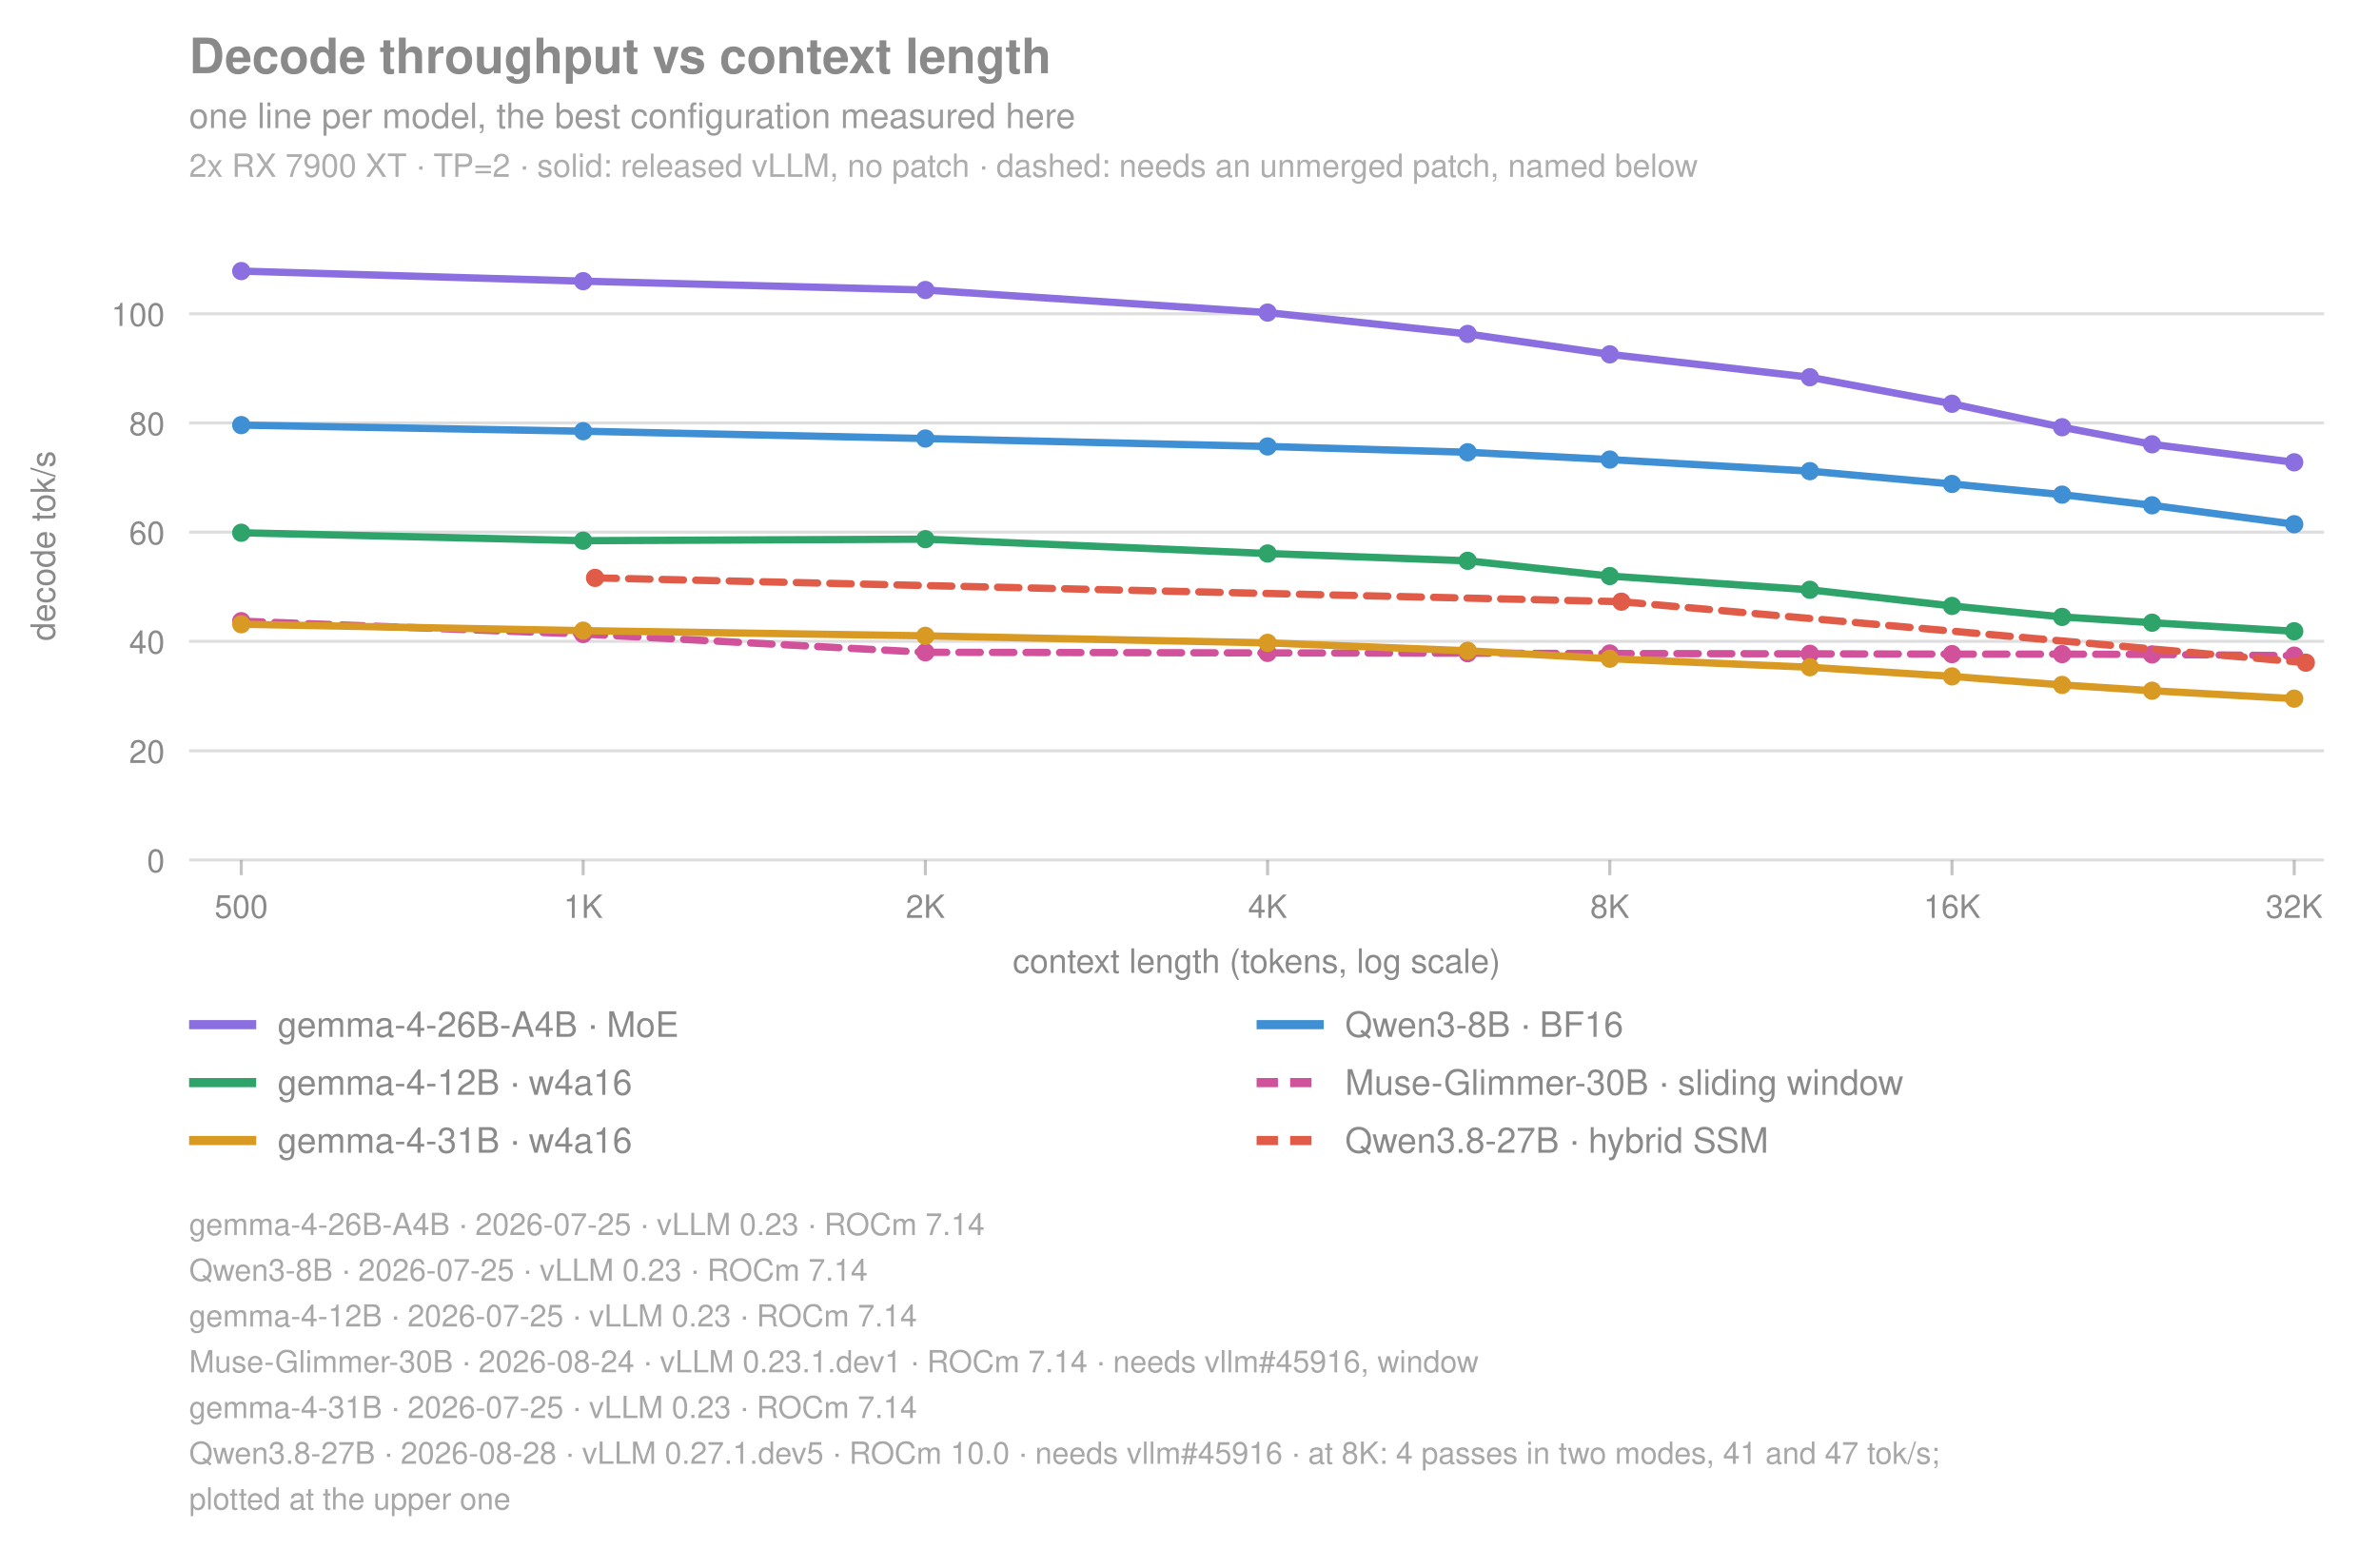
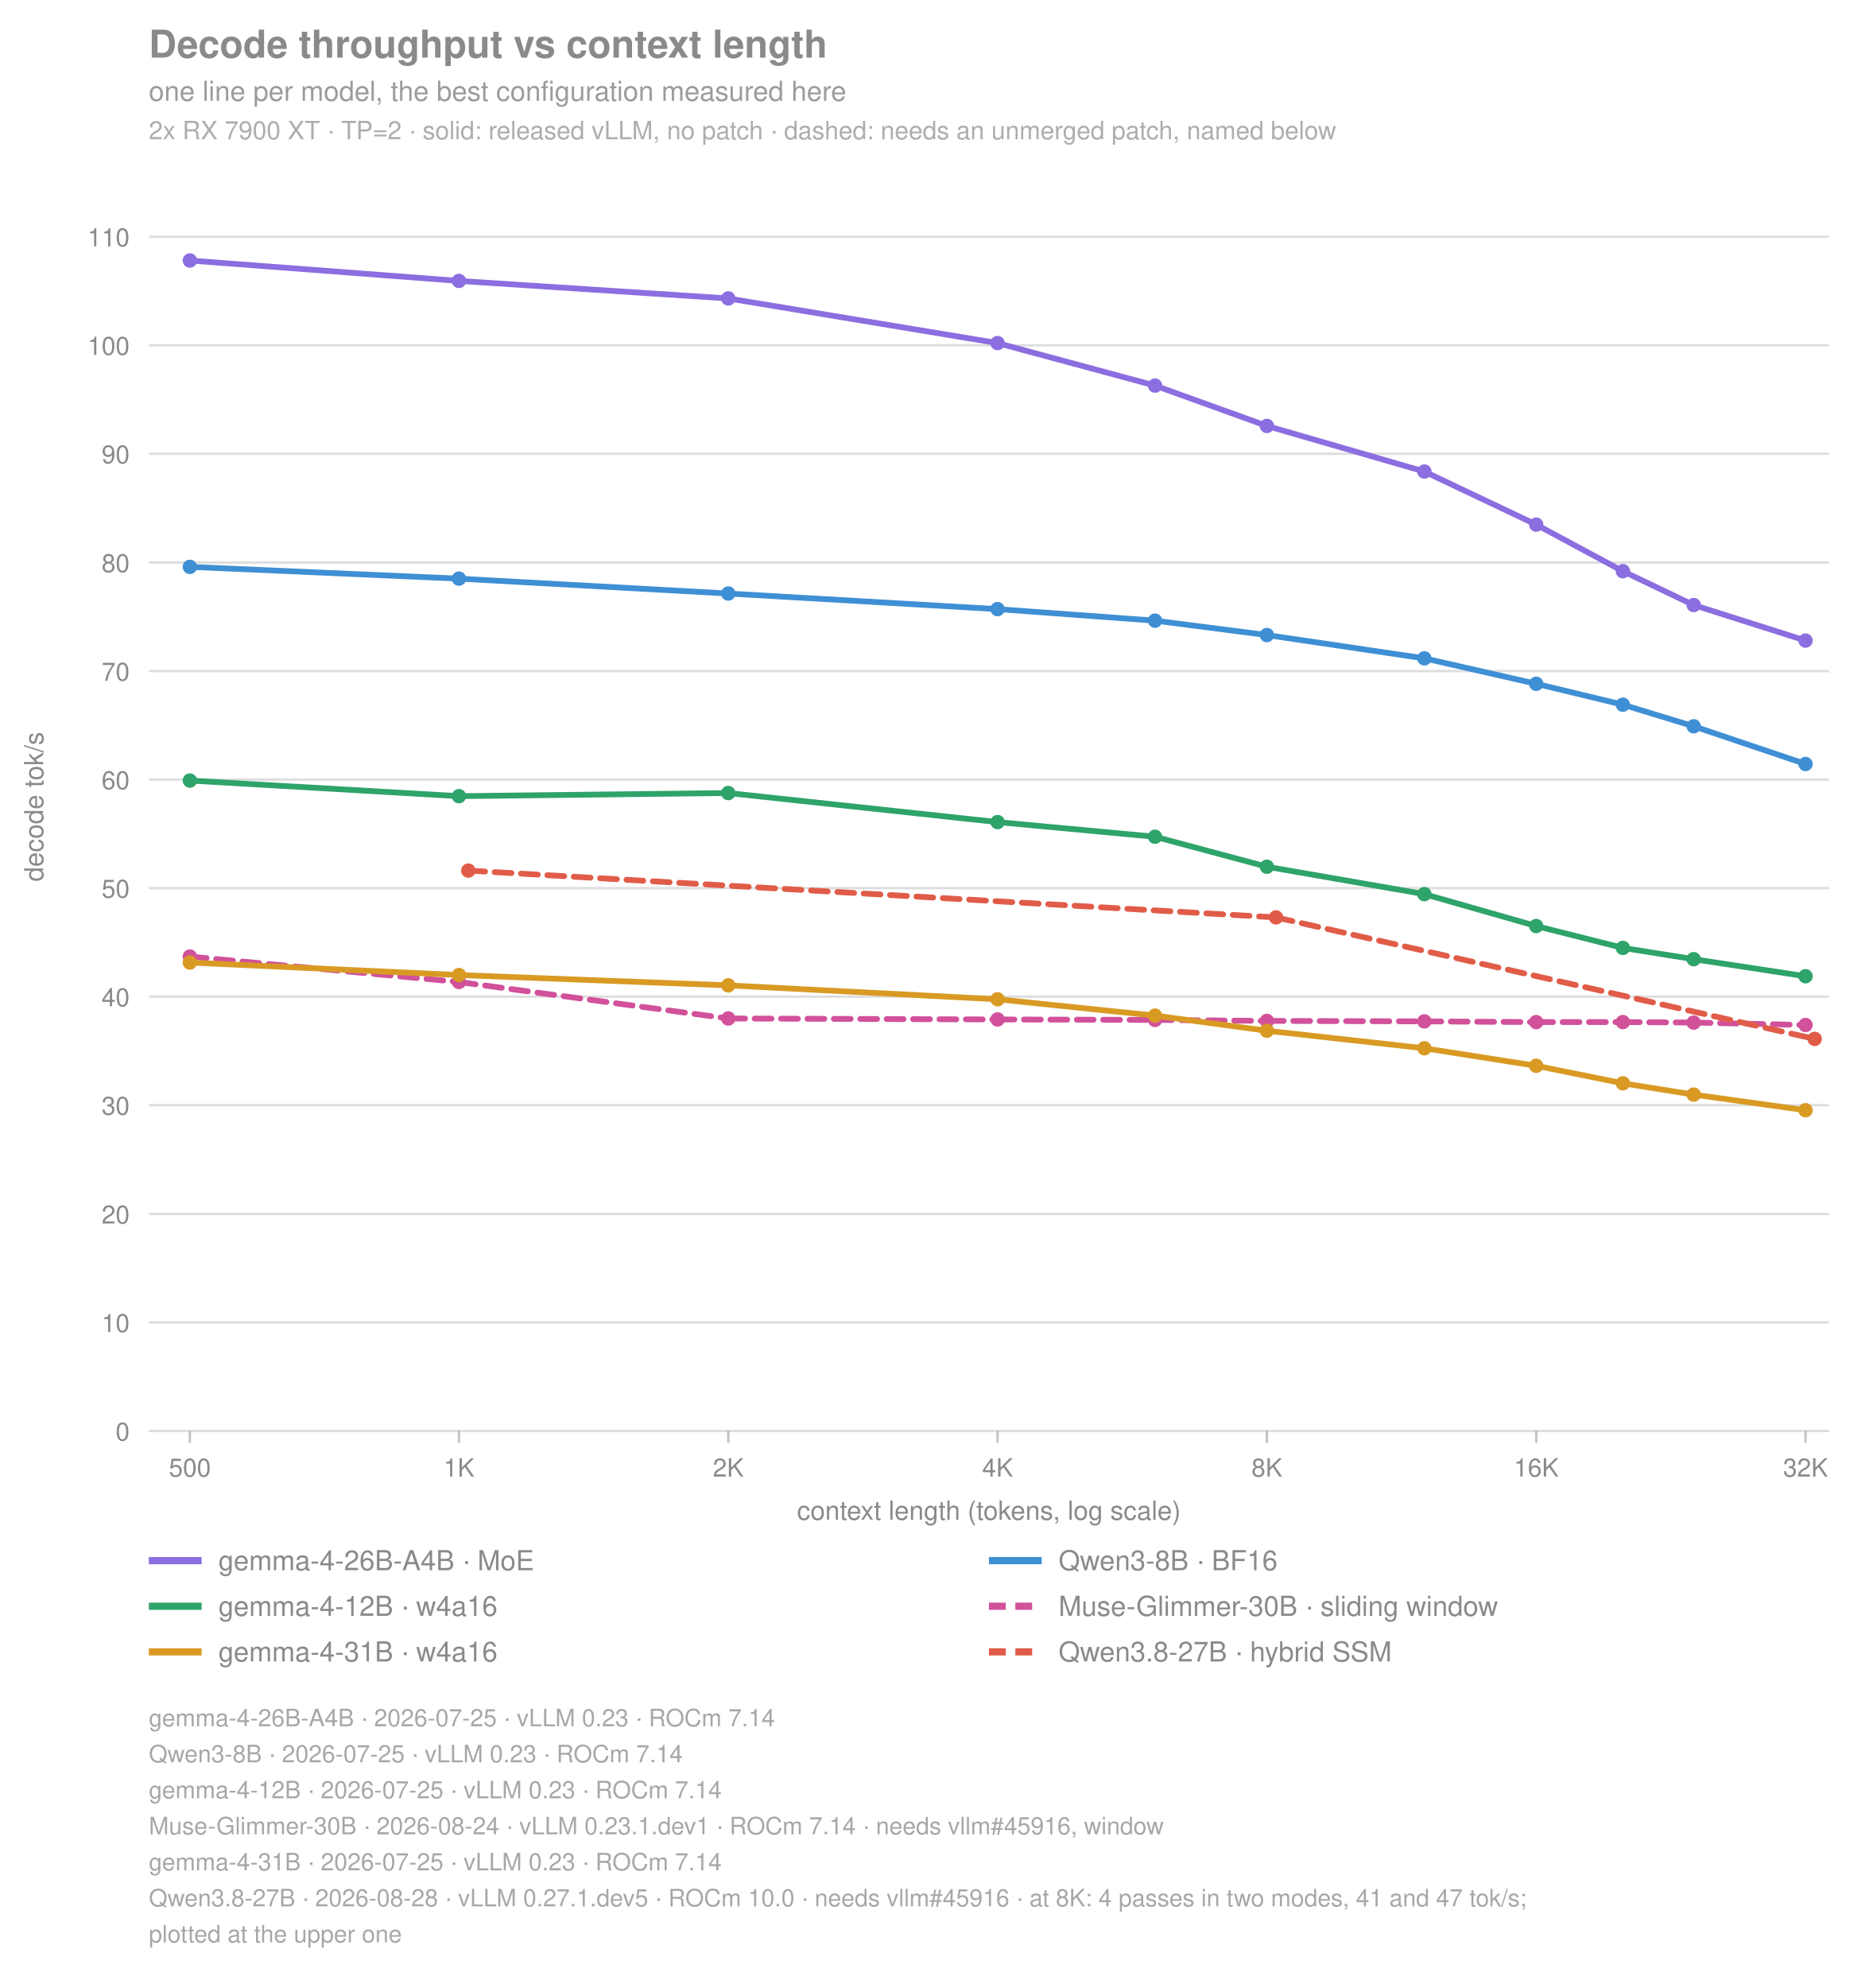
- <svg xmlns="http://www.w3.org/2000/svg" viewBox="0 0 780 514" width="780" height="514" font-family="-apple-system,BlinkMacSystemFont,Segoe UI,Helvetica,Arial,sans-serif">
+ <svg xmlns="http://www.w3.org/2000/svg" viewBox="0 0 780 828" width="780" height="828" font-family="-apple-system,BlinkMacSystemFont,Segoe UI,Helvetica,Arial,sans-serif">
  <text x="62" y="24" font-size="16" font-weight="700" fill="#8a8a8a">Decode throughput vs context length</text>
  <text x="62" y="42" font-size="11.5" fill="#8a8a8a" opacity=".85">one line per model, the best configuration measured here</text>
  <text x="62" y="58" font-size="10.5" fill="#8a8a8a" opacity=".7">2x RX 7900 XT · TP=2 · solid: released vLLM, no patch · dashed: needs an unmerged patch, named below</text>
-   <line x1="62" y1="282.0" x2="762" y2="282.0" stroke="#8a8a8a" stroke-width="1" opacity=".28" />
-   <text x="54" y="286.0" font-size="10.5" fill="#8a8a8a" text-anchor="end">0</text>
-   <line x1="62" y1="246.2" x2="762" y2="246.2" stroke="#8a8a8a" stroke-width="1" opacity=".28" />
-   <text x="54" y="250.2" font-size="10.5" fill="#8a8a8a" text-anchor="end">20</text>
-   <line x1="62" y1="210.3" x2="762" y2="210.3" stroke="#8a8a8a" stroke-width="1" opacity=".28" />
-   <text x="54" y="214.3" font-size="10.5" fill="#8a8a8a" text-anchor="end">40</text>
-   <line x1="62" y1="174.5" x2="762" y2="174.5" stroke="#8a8a8a" stroke-width="1" opacity=".28" />
-   <text x="54" y="178.5" font-size="10.5" fill="#8a8a8a" text-anchor="end">60</text>
-   <line x1="62" y1="138.7" x2="762" y2="138.7" stroke="#8a8a8a" stroke-width="1" opacity=".28" />
-   <text x="54" y="142.7" font-size="10.5" fill="#8a8a8a" text-anchor="end">80</text>
-   <line x1="62" y1="102.9" x2="762" y2="102.9" stroke="#8a8a8a" stroke-width="1" opacity=".28" />
-   <text x="54" y="106.9" font-size="10.5" fill="#8a8a8a" text-anchor="end">100</text>
-   <line x1="79.1" y1="282" x2="79.1" y2="287" stroke="#8a8a8a" stroke-width="1" opacity=".5" />
-   <text x="79.1" y="301" font-size="10.5" fill="#8a8a8a" text-anchor="middle">500</text>
-   <line x1="191.2" y1="282" x2="191.2" y2="287" stroke="#8a8a8a" stroke-width="1" opacity=".5" />
-   <text x="191.2" y="301" font-size="10.5" fill="#8a8a8a" text-anchor="middle">1K</text>
-   <line x1="303.4" y1="282" x2="303.4" y2="287" stroke="#8a8a8a" stroke-width="1" opacity=".5" />
-   <text x="303.4" y="301" font-size="10.5" fill="#8a8a8a" text-anchor="middle">2K</text>
-   <line x1="415.6" y1="282" x2="415.6" y2="287" stroke="#8a8a8a" stroke-width="1" opacity=".5" />
-   <text x="415.6" y="301" font-size="10.5" fill="#8a8a8a" text-anchor="middle">4K</text>
-   <line x1="527.8" y1="282" x2="527.8" y2="287" stroke="#8a8a8a" stroke-width="1" opacity=".5" />
-   <text x="527.8" y="301" font-size="10.5" fill="#8a8a8a" text-anchor="middle">8K</text>
-   <line x1="640.0" y1="282" x2="640.0" y2="287" stroke="#8a8a8a" stroke-width="1" opacity=".5" />
-   <text x="640.0" y="301" font-size="10.5" fill="#8a8a8a" text-anchor="middle">16K</text>
-   <line x1="752.2" y1="282" x2="752.2" y2="287" stroke="#8a8a8a" stroke-width="1" opacity=".5" />
-   <text x="752.2" y="301" font-size="10.5" fill="#8a8a8a" text-anchor="middle">32K</text>
-   <text x="18" y="179" font-size="11" fill="#8a8a8a" text-anchor="middle" transform="rotate(-90 18 179)">decode tok/s</text>
-   <text x="412" y="319" font-size="11" fill="#8a8a8a" text-anchor="middle">context length (tokens, log scale)</text>
-   <line x1="79.1" y1="88.9" x2="191.2" y2="92.2" stroke="#8b6ee0" stroke-width="2.4" stroke-linecap="round" />
-   <line x1="191.2" y1="92.2" x2="303.4" y2="95.1" stroke="#8b6ee0" stroke-width="2.4" stroke-linecap="round" />
-   <line x1="303.4" y1="95.1" x2="415.6" y2="102.5" stroke="#8b6ee0" stroke-width="2.4" stroke-linecap="round" />
-   <line x1="415.6" y1="102.5" x2="481.2" y2="109.5" stroke="#8b6ee0" stroke-width="2.4" stroke-linecap="round" />
-   <line x1="481.2" y1="109.5" x2="527.8" y2="116.2" stroke="#8b6ee0" stroke-width="2.4" stroke-linecap="round" />
-   <line x1="527.8" y1="116.2" x2="593.4" y2="123.7" stroke="#8b6ee0" stroke-width="2.4" stroke-linecap="round" />
-   <line x1="593.4" y1="123.7" x2="640.0" y2="132.4" stroke="#8b6ee0" stroke-width="2.4" stroke-linecap="round" />
-   <line x1="640.0" y1="132.4" x2="676.1" y2="140.1" stroke="#8b6ee0" stroke-width="2.4" stroke-linecap="round" />
-   <line x1="676.1" y1="140.1" x2="705.6" y2="145.7" stroke="#8b6ee0" stroke-width="2.4" stroke-linecap="round" />
-   <line x1="705.6" y1="145.7" x2="752.2" y2="151.6" stroke="#8b6ee0" stroke-width="2.4" stroke-linecap="round" />
-   <circle cx="79.1" cy="88.9" r="3" fill="#8b6ee0" />
-   <circle cx="191.2" cy="92.2" r="3" fill="#8b6ee0" />
-   <circle cx="303.4" cy="95.1" r="3" fill="#8b6ee0" />
-   <circle cx="415.6" cy="102.5" r="3" fill="#8b6ee0" />
-   <circle cx="481.2" cy="109.5" r="3" fill="#8b6ee0" />
-   <circle cx="527.8" cy="116.2" r="3" fill="#8b6ee0" />
-   <circle cx="593.4" cy="123.7" r="3" fill="#8b6ee0" />
-   <circle cx="640.0" cy="132.4" r="3" fill="#8b6ee0" />
-   <circle cx="676.1" cy="140.1" r="3" fill="#8b6ee0" />
-   <circle cx="705.6" cy="145.7" r="3" fill="#8b6ee0" />
-   <circle cx="752.2" cy="151.6" r="3" fill="#8b6ee0" />
-   <line x1="79.1" y1="139.4" x2="191.2" y2="141.4" stroke="#3f8fd4" stroke-width="2.4" stroke-linecap="round" />
-   <line x1="191.2" y1="141.4" x2="303.4" y2="143.8" stroke="#3f8fd4" stroke-width="2.4" stroke-linecap="round" />
-   <line x1="303.4" y1="143.8" x2="415.6" y2="146.4" stroke="#3f8fd4" stroke-width="2.4" stroke-linecap="round" />
-   <line x1="415.6" y1="146.4" x2="481.2" y2="148.3" stroke="#3f8fd4" stroke-width="2.4" stroke-linecap="round" />
-   <line x1="481.2" y1="148.3" x2="527.8" y2="150.7" stroke="#3f8fd4" stroke-width="2.4" stroke-linecap="round" />
-   <line x1="527.8" y1="150.7" x2="593.4" y2="154.5" stroke="#3f8fd4" stroke-width="2.4" stroke-linecap="round" />
-   <line x1="593.4" y1="154.5" x2="640.0" y2="158.7" stroke="#3f8fd4" stroke-width="2.4" stroke-linecap="round" />
-   <line x1="640.0" y1="158.7" x2="676.1" y2="162.2" stroke="#3f8fd4" stroke-width="2.4" stroke-linecap="round" />
-   <line x1="676.1" y1="162.2" x2="705.6" y2="165.7" stroke="#3f8fd4" stroke-width="2.4" stroke-linecap="round" />
-   <line x1="705.6" y1="165.7" x2="752.2" y2="171.9" stroke="#3f8fd4" stroke-width="2.4" stroke-linecap="round" />
-   <circle cx="79.1" cy="139.4" r="3" fill="#3f8fd4" />
-   <circle cx="191.2" cy="141.4" r="3" fill="#3f8fd4" />
-   <circle cx="303.4" cy="143.8" r="3" fill="#3f8fd4" />
-   <circle cx="415.6" cy="146.4" r="3" fill="#3f8fd4" />
-   <circle cx="481.2" cy="148.3" r="3" fill="#3f8fd4" />
-   <circle cx="527.8" cy="150.7" r="3" fill="#3f8fd4" />
-   <circle cx="593.4" cy="154.5" r="3" fill="#3f8fd4" />
-   <circle cx="640.0" cy="158.7" r="3" fill="#3f8fd4" />
-   <circle cx="676.1" cy="162.2" r="3" fill="#3f8fd4" />
-   <circle cx="705.6" cy="165.7" r="3" fill="#3f8fd4" />
-   <circle cx="752.2" cy="171.9" r="3" fill="#3f8fd4" />
-   <line x1="79.1" y1="174.7" x2="191.2" y2="177.3" stroke="#2ea36a" stroke-width="2.4" stroke-linecap="round" />
-   <line x1="191.2" y1="177.3" x2="303.4" y2="176.8" stroke="#2ea36a" stroke-width="2.4" stroke-linecap="round" />
-   <line x1="303.4" y1="176.8" x2="415.6" y2="181.5" stroke="#2ea36a" stroke-width="2.4" stroke-linecap="round" />
-   <line x1="415.6" y1="181.5" x2="481.2" y2="183.9" stroke="#2ea36a" stroke-width="2.4" stroke-linecap="round" />
-   <line x1="481.2" y1="183.9" x2="527.8" y2="188.9" stroke="#2ea36a" stroke-width="2.4" stroke-linecap="round" />
-   <line x1="527.8" y1="188.9" x2="593.4" y2="193.4" stroke="#2ea36a" stroke-width="2.4" stroke-linecap="round" />
-   <line x1="593.4" y1="193.4" x2="640.0" y2="198.7" stroke="#2ea36a" stroke-width="2.4" stroke-linecap="round" />
-   <line x1="640.0" y1="198.7" x2="676.1" y2="202.3" stroke="#2ea36a" stroke-width="2.4" stroke-linecap="round" />
-   <line x1="676.1" y1="202.3" x2="705.6" y2="204.2" stroke="#2ea36a" stroke-width="2.4" stroke-linecap="round" />
-   <line x1="705.6" y1="204.2" x2="752.2" y2="207.0" stroke="#2ea36a" stroke-width="2.4" stroke-linecap="round" />
-   <circle cx="79.1" cy="174.7" r="3" fill="#2ea36a" />
-   <circle cx="191.2" cy="177.3" r="3" fill="#2ea36a" />
-   <circle cx="303.4" cy="176.8" r="3" fill="#2ea36a" />
-   <circle cx="415.6" cy="181.5" r="3" fill="#2ea36a" />
-   <circle cx="481.2" cy="183.9" r="3" fill="#2ea36a" />
-   <circle cx="527.8" cy="188.9" r="3" fill="#2ea36a" />
-   <circle cx="593.4" cy="193.4" r="3" fill="#2ea36a" />
-   <circle cx="640.0" cy="198.7" r="3" fill="#2ea36a" />
-   <circle cx="676.1" cy="202.3" r="3" fill="#2ea36a" />
-   <circle cx="705.6" cy="204.2" r="3" fill="#2ea36a" />
-   <circle cx="752.2" cy="207.0" r="3" fill="#2ea36a" />
-   <line x1="79.1" y1="203.7" x2="191.2" y2="207.9" stroke="#d1519a" stroke-width="2.4" stroke-linecap="round" stroke-dasharray="7 4" />
-   <line x1="191.2" y1="207.9" x2="303.4" y2="213.9" stroke="#d1519a" stroke-width="2.4" stroke-linecap="round" stroke-dasharray="7 4" />
-   <line x1="303.4" y1="213.9" x2="415.6" y2="214.1" stroke="#d1519a" stroke-width="2.4" stroke-linecap="round" stroke-dasharray="7 4" />
-   <line x1="415.6" y1="214.1" x2="481.2" y2="214.2" stroke="#d1519a" stroke-width="2.4" stroke-linecap="round" stroke-dasharray="7 4" />
-   <line x1="481.2" y1="214.2" x2="527.8" y2="214.3" stroke="#d1519a" stroke-width="2.4" stroke-linecap="round" stroke-dasharray="7 4" />
-   <line x1="527.8" y1="214.3" x2="593.4" y2="214.4" stroke="#d1519a" stroke-width="2.4" stroke-linecap="round" stroke-dasharray="7 4" />
-   <line x1="593.4" y1="214.4" x2="640.0" y2="214.5" stroke="#d1519a" stroke-width="2.4" stroke-linecap="round" stroke-dasharray="7 4" />
-   <line x1="640.0" y1="214.5" x2="676.1" y2="214.5" stroke="#d1519a" stroke-width="2.4" stroke-linecap="round" stroke-dasharray="7 4" />
-   <line x1="676.1" y1="214.5" x2="705.6" y2="214.6" stroke="#d1519a" stroke-width="2.4" stroke-linecap="round" stroke-dasharray="7 4" />
-   <line x1="705.6" y1="214.6" x2="752.2" y2="215.0" stroke="#d1519a" stroke-width="2.4" stroke-linecap="round" stroke-dasharray="7 4" />
-   <circle cx="79.1" cy="203.7" r="3" fill="#d1519a" />
-   <circle cx="191.2" cy="207.9" r="3" fill="#d1519a" />
-   <circle cx="303.4" cy="213.9" r="3" fill="#d1519a" />
-   <circle cx="415.6" cy="214.1" r="3" fill="#d1519a" />
-   <circle cx="481.2" cy="214.2" r="3" fill="#d1519a" />
-   <circle cx="527.8" cy="214.3" r="3" fill="#d1519a" />
-   <circle cx="593.4" cy="214.4" r="3" fill="#d1519a" />
-   <circle cx="640.0" cy="214.5" r="3" fill="#d1519a" />
-   <circle cx="676.1" cy="214.5" r="3" fill="#d1519a" />
-   <circle cx="705.6" cy="214.6" r="3" fill="#d1519a" />
-   <circle cx="752.2" cy="215.0" r="3" fill="#d1519a" />
-   <line x1="79.1" y1="204.7" x2="191.2" y2="206.8" stroke="#d99a24" stroke-width="2.4" stroke-linecap="round" />
-   <line x1="191.2" y1="206.8" x2="303.4" y2="208.5" stroke="#d99a24" stroke-width="2.4" stroke-linecap="round" />
-   <line x1="303.4" y1="208.5" x2="415.6" y2="210.8" stroke="#d99a24" stroke-width="2.4" stroke-linecap="round" />
-   <line x1="415.6" y1="210.8" x2="481.2" y2="213.4" stroke="#d99a24" stroke-width="2.4" stroke-linecap="round" />
-   <line x1="481.2" y1="213.4" x2="527.8" y2="216.0" stroke="#d99a24" stroke-width="2.4" stroke-linecap="round" />
-   <line x1="527.8" y1="216.0" x2="593.4" y2="218.8" stroke="#d99a24" stroke-width="2.4" stroke-linecap="round" />
-   <line x1="593.4" y1="218.8" x2="640.0" y2="221.8" stroke="#d99a24" stroke-width="2.4" stroke-linecap="round" />
-   <line x1="640.0" y1="221.8" x2="676.1" y2="224.6" stroke="#d99a24" stroke-width="2.4" stroke-linecap="round" />
-   <line x1="676.1" y1="224.6" x2="705.6" y2="226.5" stroke="#d99a24" stroke-width="2.4" stroke-linecap="round" />
-   <line x1="705.6" y1="226.5" x2="752.2" y2="229.1" stroke="#d99a24" stroke-width="2.4" stroke-linecap="round" />
-   <circle cx="79.1" cy="204.7" r="3" fill="#d99a24" />
-   <circle cx="191.2" cy="206.8" r="3" fill="#d99a24" />
-   <circle cx="303.4" cy="208.5" r="3" fill="#d99a24" />
-   <circle cx="415.6" cy="210.8" r="3" fill="#d99a24" />
-   <circle cx="481.2" cy="213.4" r="3" fill="#d99a24" />
-   <circle cx="527.8" cy="216.0" r="3" fill="#d99a24" />
-   <circle cx="593.4" cy="218.8" r="3" fill="#d99a24" />
-   <circle cx="640.0" cy="221.8" r="3" fill="#d99a24" />
-   <circle cx="676.1" cy="224.6" r="3" fill="#d99a24" />
-   <circle cx="705.6" cy="226.5" r="3" fill="#d99a24" />
-   <circle cx="752.2" cy="229.1" r="3" fill="#d99a24" />
-   <line x1="195.1" y1="189.5" x2="531.6" y2="197.3" stroke="#e05c48" stroke-width="2.4" stroke-linecap="round" stroke-dasharray="7 4" />
-   <line x1="531.6" y1="197.3" x2="756.0" y2="217.3" stroke="#e05c48" stroke-width="2.4" stroke-linecap="round" stroke-dasharray="7 4" />
-   <circle cx="195.1" cy="189.5" r="3" fill="#e05c48" />
-   <circle cx="531.6" cy="197.3" r="3" fill="#e05c48" />
-   <circle cx="756.0" cy="217.3" r="3" fill="#e05c48" />
-   <line x1="62.0" y1="336" x2="84.0" y2="336" stroke="#8b6ee0" stroke-width="3" />
-   <text x="91.0" y="340" font-size="11.5" fill="#8a8a8a">gemma-4-26B-A4B · MoE</text>
-   <line x1="412.0" y1="336" x2="434.0" y2="336" stroke="#3f8fd4" stroke-width="3" />
-   <text x="441.0" y="340" font-size="11.5" fill="#8a8a8a">Qwen3-8B · BF16</text>
-   <line x1="62.0" y1="355" x2="84.0" y2="355" stroke="#2ea36a" stroke-width="3" />
-   <text x="91.0" y="359" font-size="11.5" fill="#8a8a8a">gemma-4-12B · w4a16</text>
-   <line x1="412.0" y1="355" x2="434.0" y2="355" stroke="#d1519a" stroke-width="3" stroke-dasharray="7 4" />
-   <text x="441.0" y="359" font-size="11.5" fill="#8a8a8a">Muse-Glimmer-30B · sliding window</text>
-   <line x1="62.0" y1="374" x2="84.0" y2="374" stroke="#d99a24" stroke-width="3" />
-   <text x="91.0" y="378" font-size="11.5" fill="#8a8a8a">gemma-4-31B · w4a16</text>
-   <line x1="412.0" y1="374" x2="434.0" y2="374" stroke="#e05c48" stroke-width="3" stroke-dasharray="7 4" />
-   <text x="441.0" y="378" font-size="11.5" fill="#8a8a8a">Qwen3.8-27B · hybrid SSM</text>
-   <text x="62" y="405" font-size="10" fill="#8a8a8a" opacity=".75">gemma-4-26B-A4B · 2026-07-25 · vLLM 0.23 · ROCm 7.14</text>
-   <text x="62" y="420" font-size="10" fill="#8a8a8a" opacity=".75">Qwen3-8B · 2026-07-25 · vLLM 0.23 · ROCm 7.14</text>
-   <text x="62" y="435" font-size="10" fill="#8a8a8a" opacity=".75">gemma-4-12B · 2026-07-25 · vLLM 0.23 · ROCm 7.14</text>
-   <text x="62" y="450" font-size="10" fill="#8a8a8a" opacity=".75">Muse-Glimmer-30B · 2026-08-24 · vLLM 0.23.1.dev1 · ROCm 7.14 · needs vllm#45916, window</text>
-   <text x="62" y="465" font-size="10" fill="#8a8a8a" opacity=".75">gemma-4-31B · 2026-07-25 · vLLM 0.23 · ROCm 7.14</text>
-   <text x="62" y="480" font-size="10" fill="#8a8a8a" opacity=".75">Qwen3.8-27B · 2026-08-28 · vLLM 0.27.1.dev5 · ROCm 10.0 · needs vllm#45916 · at 8K: 4 passes in two modes, 41 and 47 tok/s;</text>
-   <text x="62" y="495" font-size="10" fill="#8a8a8a" opacity=".75">plotted at the upper one</text>
+   <line x1="62" y1="596.0" x2="762" y2="596.0" stroke="#8a8a8a" stroke-width="1" opacity=".28" />
+   <text x="54" y="600.0" font-size="10.5" fill="#8a8a8a" text-anchor="end">0</text>
+   <line x1="62" y1="550.8" x2="762" y2="550.8" stroke="#8a8a8a" stroke-width="1" opacity=".28" />
+   <text x="54" y="554.8" font-size="10.5" fill="#8a8a8a" text-anchor="end">10</text>
+   <line x1="62" y1="505.6" x2="762" y2="505.6" stroke="#8a8a8a" stroke-width="1" opacity=".28" />
+   <text x="54" y="509.6" font-size="10.5" fill="#8a8a8a" text-anchor="end">20</text>
+   <line x1="62" y1="460.3" x2="762" y2="460.3" stroke="#8a8a8a" stroke-width="1" opacity=".28" />
+   <text x="54" y="464.3" font-size="10.5" fill="#8a8a8a" text-anchor="end">30</text>
+   <line x1="62" y1="415.1" x2="762" y2="415.1" stroke="#8a8a8a" stroke-width="1" opacity=".28" />
+   <text x="54" y="419.1" font-size="10.5" fill="#8a8a8a" text-anchor="end">40</text>
+   <line x1="62" y1="369.9" x2="762" y2="369.9" stroke="#8a8a8a" stroke-width="1" opacity=".28" />
+   <text x="54" y="373.9" font-size="10.5" fill="#8a8a8a" text-anchor="end">50</text>
+   <line x1="62" y1="324.7" x2="762" y2="324.7" stroke="#8a8a8a" stroke-width="1" opacity=".28" />
+   <text x="54" y="328.7" font-size="10.5" fill="#8a8a8a" text-anchor="end">60</text>
+   <line x1="62" y1="279.5" x2="762" y2="279.5" stroke="#8a8a8a" stroke-width="1" opacity=".28" />
+   <text x="54" y="283.5" font-size="10.5" fill="#8a8a8a" text-anchor="end">70</text>
+   <line x1="62" y1="234.3" x2="762" y2="234.3" stroke="#8a8a8a" stroke-width="1" opacity=".28" />
+   <text x="54" y="238.3" font-size="10.5" fill="#8a8a8a" text-anchor="end">80</text>
+   <line x1="62" y1="189.0" x2="762" y2="189.0" stroke="#8a8a8a" stroke-width="1" opacity=".28" />
+   <text x="54" y="193.0" font-size="10.5" fill="#8a8a8a" text-anchor="end">90</text>
+   <line x1="62" y1="143.8" x2="762" y2="143.8" stroke="#8a8a8a" stroke-width="1" opacity=".28" />
+   <text x="54" y="147.8" font-size="10.5" fill="#8a8a8a" text-anchor="end">100</text>
+   <line x1="62" y1="98.6" x2="762" y2="98.6" stroke="#8a8a8a" stroke-width="1" opacity=".28" />
+   <text x="54" y="102.6" font-size="10.5" fill="#8a8a8a" text-anchor="end">110</text>
+   <line x1="79.1" y1="596" x2="79.1" y2="601" stroke="#8a8a8a" stroke-width="1" opacity=".5" />
+   <text x="79.1" y="615" font-size="10.5" fill="#8a8a8a" text-anchor="middle">500</text>
+   <line x1="191.2" y1="596" x2="191.2" y2="601" stroke="#8a8a8a" stroke-width="1" opacity=".5" />
+   <text x="191.2" y="615" font-size="10.5" fill="#8a8a8a" text-anchor="middle">1K</text>
+   <line x1="303.4" y1="596" x2="303.4" y2="601" stroke="#8a8a8a" stroke-width="1" opacity=".5" />
+   <text x="303.4" y="615" font-size="10.5" fill="#8a8a8a" text-anchor="middle">2K</text>
+   <line x1="415.6" y1="596" x2="415.6" y2="601" stroke="#8a8a8a" stroke-width="1" opacity=".5" />
+   <text x="415.6" y="615" font-size="10.5" fill="#8a8a8a" text-anchor="middle">4K</text>
+   <line x1="527.8" y1="596" x2="527.8" y2="601" stroke="#8a8a8a" stroke-width="1" opacity=".5" />
+   <text x="527.8" y="615" font-size="10.5" fill="#8a8a8a" text-anchor="middle">8K</text>
+   <line x1="640.0" y1="596" x2="640.0" y2="601" stroke="#8a8a8a" stroke-width="1" opacity=".5" />
+   <text x="640.0" y="615" font-size="10.5" fill="#8a8a8a" text-anchor="middle">16K</text>
+   <line x1="752.2" y1="596" x2="752.2" y2="601" stroke="#8a8a8a" stroke-width="1" opacity=".5" />
+   <text x="752.2" y="615" font-size="10.5" fill="#8a8a8a" text-anchor="middle">32K</text>
+   <text x="18" y="336" font-size="11" fill="#8a8a8a" text-anchor="middle" transform="rotate(-90 18 336)">decode tok/s</text>
+   <text x="412" y="633" font-size="11" fill="#8a8a8a" text-anchor="middle">context length (tokens, log scale)</text>
+   <defs>
+     <clipPath id="b0">
+       <rect x="62" y="76" width="700" height="520" />
+     </clipPath>
+   </defs>
+   <g clip-path="url(#b0)">
+     <line x1="79.1" y1="108.5" x2="191.2" y2="117.0" stroke="#8b6ee0" stroke-width="2.4" stroke-linecap="round" />
+     <line x1="191.2" y1="117.0" x2="303.4" y2="124.3" stroke="#8b6ee0" stroke-width="2.4" stroke-linecap="round" />
+     <line x1="303.4" y1="124.3" x2="415.6" y2="142.9" stroke="#8b6ee0" stroke-width="2.4" stroke-linecap="round" />
+     <line x1="415.6" y1="142.9" x2="481.2" y2="160.6" stroke="#8b6ee0" stroke-width="2.4" stroke-linecap="round" />
+     <line x1="481.2" y1="160.6" x2="527.8" y2="177.4" stroke="#8b6ee0" stroke-width="2.4" stroke-linecap="round" />
+     <line x1="527.8" y1="177.4" x2="593.4" y2="196.4" stroke="#8b6ee0" stroke-width="2.4" stroke-linecap="round" />
+     <line x1="593.4" y1="196.4" x2="640.0" y2="218.5" stroke="#8b6ee0" stroke-width="2.4" stroke-linecap="round" />
+     <line x1="640.0" y1="218.5" x2="676.1" y2="237.9" stroke="#8b6ee0" stroke-width="2.4" stroke-linecap="round" />
+     <line x1="676.1" y1="237.9" x2="705.6" y2="252.0" stroke="#8b6ee0" stroke-width="2.4" stroke-linecap="round" />
+     <line x1="705.6" y1="252.0" x2="752.2" y2="266.8" stroke="#8b6ee0" stroke-width="2.4" stroke-linecap="round" />
+     <circle cx="79.1" cy="108.5" r="3" fill="#8b6ee0" />
+     <circle cx="191.2" cy="117.0" r="3" fill="#8b6ee0" />
+     <circle cx="303.4" cy="124.3" r="3" fill="#8b6ee0" />
+     <circle cx="415.6" cy="142.9" r="3" fill="#8b6ee0" />
+     <circle cx="481.2" cy="160.6" r="3" fill="#8b6ee0" />
+     <circle cx="527.8" cy="177.4" r="3" fill="#8b6ee0" />
+     <circle cx="593.4" cy="196.4" r="3" fill="#8b6ee0" />
+     <circle cx="640.0" cy="218.5" r="3" fill="#8b6ee0" />
+     <circle cx="676.1" cy="237.9" r="3" fill="#8b6ee0" />
+     <circle cx="705.6" cy="252.0" r="3" fill="#8b6ee0" />
+     <circle cx="752.2" cy="266.8" r="3" fill="#8b6ee0" />
+     <line x1="79.1" y1="236.1" x2="191.2" y2="241.0" stroke="#3f8fd4" stroke-width="2.4" stroke-linecap="round" />
+     <line x1="191.2" y1="241.0" x2="303.4" y2="247.2" stroke="#3f8fd4" stroke-width="2.4" stroke-linecap="round" />
+     <line x1="303.4" y1="247.2" x2="415.6" y2="253.7" stroke="#3f8fd4" stroke-width="2.4" stroke-linecap="round" />
+     <line x1="415.6" y1="253.7" x2="481.2" y2="258.5" stroke="#3f8fd4" stroke-width="2.4" stroke-linecap="round" />
+     <line x1="481.2" y1="258.5" x2="527.8" y2="264.5" stroke="#3f8fd4" stroke-width="2.4" stroke-linecap="round" />
+     <line x1="527.8" y1="264.5" x2="593.4" y2="274.2" stroke="#3f8fd4" stroke-width="2.4" stroke-linecap="round" />
+     <line x1="593.4" y1="274.2" x2="640.0" y2="284.8" stroke="#3f8fd4" stroke-width="2.4" stroke-linecap="round" />
+     <line x1="640.0" y1="284.8" x2="676.1" y2="293.5" stroke="#3f8fd4" stroke-width="2.4" stroke-linecap="round" />
+     <line x1="676.1" y1="293.5" x2="705.6" y2="302.5" stroke="#3f8fd4" stroke-width="2.4" stroke-linecap="round" />
+     <line x1="705.6" y1="302.5" x2="752.2" y2="318.2" stroke="#3f8fd4" stroke-width="2.4" stroke-linecap="round" />
+     <circle cx="79.1" cy="236.1" r="3" fill="#3f8fd4" />
+     <circle cx="191.2" cy="241.0" r="3" fill="#3f8fd4" />
+     <circle cx="303.4" cy="247.2" r="3" fill="#3f8fd4" />
+     <circle cx="415.6" cy="253.7" r="3" fill="#3f8fd4" />
+     <circle cx="481.2" cy="258.5" r="3" fill="#3f8fd4" />
+     <circle cx="527.8" cy="264.5" r="3" fill="#3f8fd4" />
+     <circle cx="593.4" cy="274.2" r="3" fill="#3f8fd4" />
+     <circle cx="640.0" cy="284.8" r="3" fill="#3f8fd4" />
+     <circle cx="676.1" cy="293.5" r="3" fill="#3f8fd4" />
+     <circle cx="705.6" cy="302.5" r="3" fill="#3f8fd4" />
+     <circle cx="752.2" cy="318.2" r="3" fill="#3f8fd4" />
+     <line x1="79.1" y1="325.1" x2="191.2" y2="331.6" stroke="#2ea36a" stroke-width="2.4" stroke-linecap="round" />
+     <line x1="191.2" y1="331.6" x2="303.4" y2="330.3" stroke="#2ea36a" stroke-width="2.4" stroke-linecap="round" />
+     <line x1="303.4" y1="330.3" x2="415.6" y2="342.4" stroke="#2ea36a" stroke-width="2.4" stroke-linecap="round" />
+     <line x1="415.6" y1="342.4" x2="481.2" y2="348.5" stroke="#2ea36a" stroke-width="2.4" stroke-linecap="round" />
+     <line x1="481.2" y1="348.5" x2="527.8" y2="361.0" stroke="#2ea36a" stroke-width="2.4" stroke-linecap="round" />
+     <line x1="527.8" y1="361.0" x2="593.4" y2="372.4" stroke="#2ea36a" stroke-width="2.4" stroke-linecap="round" />
+     <line x1="593.4" y1="372.4" x2="640.0" y2="385.7" stroke="#2ea36a" stroke-width="2.4" stroke-linecap="round" />
+     <line x1="640.0" y1="385.7" x2="676.1" y2="394.8" stroke="#2ea36a" stroke-width="2.4" stroke-linecap="round" />
+     <line x1="676.1" y1="394.8" x2="705.6" y2="399.5" stroke="#2ea36a" stroke-width="2.4" stroke-linecap="round" />
+     <line x1="705.6" y1="399.5" x2="752.2" y2="406.6" stroke="#2ea36a" stroke-width="2.4" stroke-linecap="round" />
+     <circle cx="79.1" cy="325.1" r="3" fill="#2ea36a" />
+     <circle cx="191.2" cy="331.6" r="3" fill="#2ea36a" />
+     <circle cx="303.4" cy="330.3" r="3" fill="#2ea36a" />
+     <circle cx="415.6" cy="342.4" r="3" fill="#2ea36a" />
+     <circle cx="481.2" cy="348.5" r="3" fill="#2ea36a" />
+     <circle cx="527.8" cy="361.0" r="3" fill="#2ea36a" />
+     <circle cx="593.4" cy="372.4" r="3" fill="#2ea36a" />
+     <circle cx="640.0" cy="385.7" r="3" fill="#2ea36a" />
+     <circle cx="676.1" cy="394.8" r="3" fill="#2ea36a" />
+     <circle cx="705.6" cy="399.5" r="3" fill="#2ea36a" />
+     <circle cx="752.2" cy="406.6" r="3" fill="#2ea36a" />
+     <line x1="79.1" y1="398.4" x2="191.2" y2="409.0" stroke="#d1519a" stroke-width="2.4" stroke-linecap="round" stroke-dasharray="7 4" />
+     <line x1="191.2" y1="409.0" x2="303.4" y2="424.2" stroke="#d1519a" stroke-width="2.4" stroke-linecap="round" stroke-dasharray="7 4" />
+     <line x1="303.4" y1="424.2" x2="415.6" y2="424.6" stroke="#d1519a" stroke-width="2.4" stroke-linecap="round" stroke-dasharray="7 4" />
+     <line x1="415.6" y1="424.6" x2="481.2" y2="424.8" stroke="#d1519a" stroke-width="2.4" stroke-linecap="round" stroke-dasharray="7 4" />
+     <line x1="481.2" y1="424.8" x2="527.8" y2="425.2" stroke="#d1519a" stroke-width="2.4" stroke-linecap="round" stroke-dasharray="7 4" />
+     <line x1="527.8" y1="425.2" x2="593.4" y2="425.4" stroke="#d1519a" stroke-width="2.4" stroke-linecap="round" stroke-dasharray="7 4" />
+     <line x1="593.4" y1="425.4" x2="640.0" y2="425.7" stroke="#d1519a" stroke-width="2.4" stroke-linecap="round" stroke-dasharray="7 4" />
+     <line x1="640.0" y1="425.7" x2="676.1" y2="425.7" stroke="#d1519a" stroke-width="2.4" stroke-linecap="round" stroke-dasharray="7 4" />
+     <line x1="676.1" y1="425.7" x2="705.6" y2="425.9" stroke="#d1519a" stroke-width="2.4" stroke-linecap="round" stroke-dasharray="7 4" />
+     <line x1="705.6" y1="425.9" x2="752.2" y2="426.9" stroke="#d1519a" stroke-width="2.4" stroke-linecap="round" stroke-dasharray="7 4" />
+     <circle cx="79.1" cy="398.4" r="3" fill="#d1519a" />
+     <circle cx="191.2" cy="409.0" r="3" fill="#d1519a" />
+     <circle cx="303.4" cy="424.2" r="3" fill="#d1519a" />
+     <circle cx="415.6" cy="424.6" r="3" fill="#d1519a" />
+     <circle cx="481.2" cy="424.8" r="3" fill="#d1519a" />
+     <circle cx="527.8" cy="425.2" r="3" fill="#d1519a" />
+     <circle cx="593.4" cy="425.4" r="3" fill="#d1519a" />
+     <circle cx="640.0" cy="425.7" r="3" fill="#d1519a" />
+     <circle cx="676.1" cy="425.7" r="3" fill="#d1519a" />
+     <circle cx="705.6" cy="425.9" r="3" fill="#d1519a" />
+     <circle cx="752.2" cy="426.9" r="3" fill="#d1519a" />
+     <line x1="79.1" y1="400.9" x2="191.2" y2="406.1" stroke="#d99a24" stroke-width="2.4" stroke-linecap="round" />
+     <line x1="191.2" y1="406.1" x2="303.4" y2="410.4" stroke="#d99a24" stroke-width="2.4" stroke-linecap="round" />
+     <line x1="303.4" y1="410.4" x2="415.6" y2="416.2" stroke="#d99a24" stroke-width="2.4" stroke-linecap="round" />
+     <line x1="415.6" y1="416.2" x2="481.2" y2="423.0" stroke="#d99a24" stroke-width="2.4" stroke-linecap="round" />
+     <line x1="481.2" y1="423.0" x2="527.8" y2="429.3" stroke="#d99a24" stroke-width="2.4" stroke-linecap="round" />
+     <line x1="527.8" y1="429.3" x2="593.4" y2="436.6" stroke="#d99a24" stroke-width="2.4" stroke-linecap="round" />
+     <line x1="593.4" y1="436.6" x2="640.0" y2="443.9" stroke="#d99a24" stroke-width="2.4" stroke-linecap="round" />
+     <line x1="640.0" y1="443.9" x2="676.1" y2="451.2" stroke="#d99a24" stroke-width="2.4" stroke-linecap="round" />
+     <line x1="676.1" y1="451.2" x2="705.6" y2="455.9" stroke="#d99a24" stroke-width="2.4" stroke-linecap="round" />
+     <line x1="705.6" y1="455.9" x2="752.2" y2="462.4" stroke="#d99a24" stroke-width="2.4" stroke-linecap="round" />
+     <circle cx="79.1" cy="400.9" r="3" fill="#d99a24" />
+     <circle cx="191.2" cy="406.1" r="3" fill="#d99a24" />
+     <circle cx="303.4" cy="410.4" r="3" fill="#d99a24" />
+     <circle cx="415.6" cy="416.2" r="3" fill="#d99a24" />
+     <circle cx="481.2" cy="423.0" r="3" fill="#d99a24" />
+     <circle cx="527.8" cy="429.3" r="3" fill="#d99a24" />
+     <circle cx="593.4" cy="436.6" r="3" fill="#d99a24" />
+     <circle cx="640.0" cy="443.9" r="3" fill="#d99a24" />
+     <circle cx="676.1" cy="451.2" r="3" fill="#d99a24" />
+     <circle cx="705.6" cy="455.9" r="3" fill="#d99a24" />
+     <circle cx="752.2" cy="462.4" r="3" fill="#d99a24" />
+     <line x1="195.1" y1="362.6" x2="531.6" y2="382.1" stroke="#e05c48" stroke-width="2.4" stroke-linecap="round" stroke-dasharray="7 4" />
+     <line x1="531.6" y1="382.1" x2="756.0" y2="432.7" stroke="#e05c48" stroke-width="2.4" stroke-linecap="round" stroke-dasharray="7 4" />
+     <circle cx="195.1" cy="362.6" r="3" fill="#e05c48" />
+     <circle cx="531.6" cy="382.1" r="3" fill="#e05c48" />
+     <circle cx="756.0" cy="432.7" r="3" fill="#e05c48" />
+   </g>
+   <line x1="62.0" y1="650" x2="84.0" y2="650" stroke="#8b6ee0" stroke-width="3" />
+   <text x="91.0" y="654" font-size="11.5" fill="#8a8a8a">gemma-4-26B-A4B · MoE</text>
+   <line x1="412.0" y1="650" x2="434.0" y2="650" stroke="#3f8fd4" stroke-width="3" />
+   <text x="441.0" y="654" font-size="11.5" fill="#8a8a8a">Qwen3-8B · BF16</text>
+   <line x1="62.0" y1="669" x2="84.0" y2="669" stroke="#2ea36a" stroke-width="3" />
+   <text x="91.0" y="673" font-size="11.5" fill="#8a8a8a">gemma-4-12B · w4a16</text>
+   <line x1="412.0" y1="669" x2="434.0" y2="669" stroke="#d1519a" stroke-width="3" stroke-dasharray="7 4" />
+   <text x="441.0" y="673" font-size="11.5" fill="#8a8a8a">Muse-Glimmer-30B · sliding window</text>
+   <line x1="62.0" y1="688" x2="84.0" y2="688" stroke="#d99a24" stroke-width="3" />
+   <text x="91.0" y="692" font-size="11.5" fill="#8a8a8a">gemma-4-31B · w4a16</text>
+   <line x1="412.0" y1="688" x2="434.0" y2="688" stroke="#e05c48" stroke-width="3" stroke-dasharray="7 4" />
+   <text x="441.0" y="692" font-size="11.5" fill="#8a8a8a">Qwen3.8-27B · hybrid SSM</text>
+   <text x="62" y="719" font-size="10" fill="#8a8a8a" opacity=".75">gemma-4-26B-A4B · 2026-07-25 · vLLM 0.23 · ROCm 7.14</text>
+   <text x="62" y="734" font-size="10" fill="#8a8a8a" opacity=".75">Qwen3-8B · 2026-07-25 · vLLM 0.23 · ROCm 7.14</text>
+   <text x="62" y="749" font-size="10" fill="#8a8a8a" opacity=".75">gemma-4-12B · 2026-07-25 · vLLM 0.23 · ROCm 7.14</text>
+   <text x="62" y="764" font-size="10" fill="#8a8a8a" opacity=".75">Muse-Glimmer-30B · 2026-08-24 · vLLM 0.23.1.dev1 · ROCm 7.14 · needs vllm#45916, window</text>
+   <text x="62" y="779" font-size="10" fill="#8a8a8a" opacity=".75">gemma-4-31B · 2026-07-25 · vLLM 0.23 · ROCm 7.14</text>
+   <text x="62" y="794" font-size="10" fill="#8a8a8a" opacity=".75">Qwen3.8-27B · 2026-08-28 · vLLM 0.27.1.dev5 · ROCm 10.0 · needs vllm#45916 · at 8K: 4 passes in two modes, 41 and 47 tok/s;</text>
+   <text x="62" y="809" font-size="10" fill="#8a8a8a" opacity=".75">plotted at the upper one</text>
</svg>
